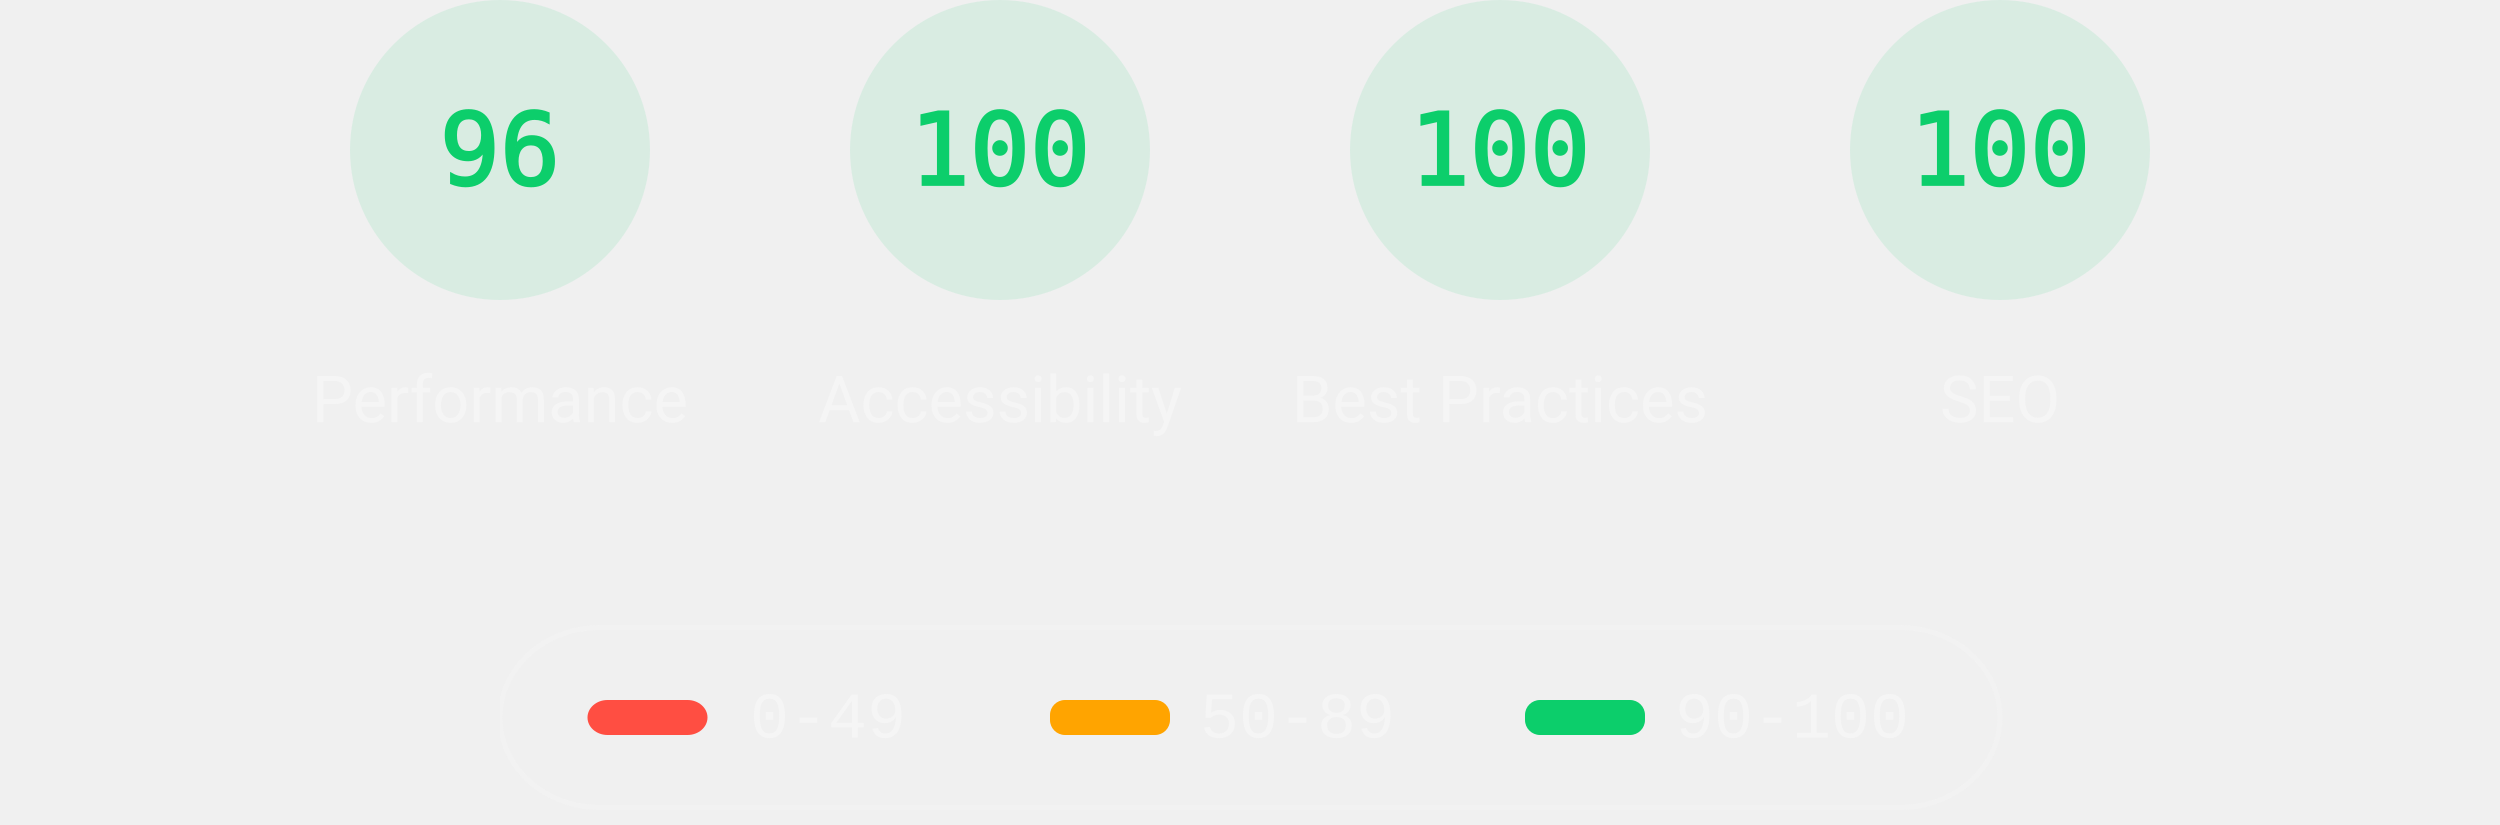
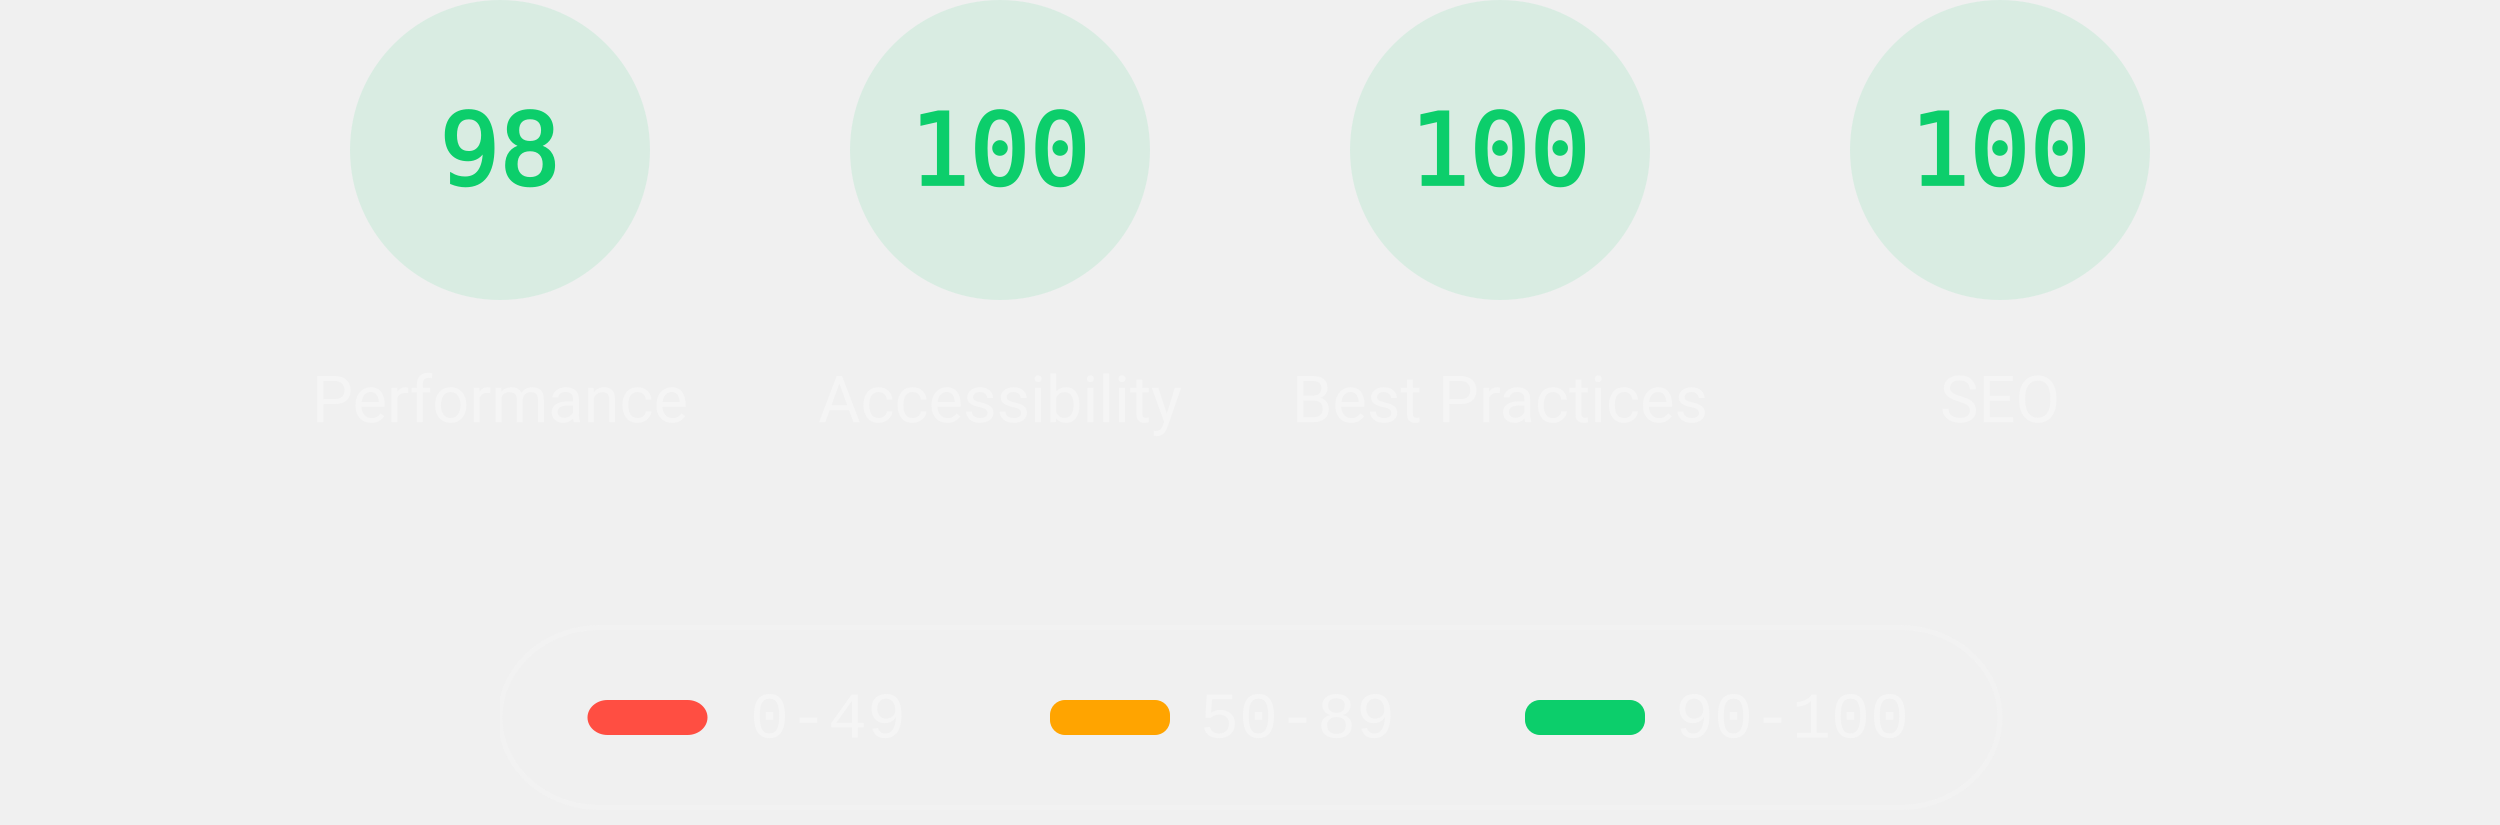
<svg xmlns="http://www.w3.org/2000/svg" class="theme--dark" fill="none" width="1000" height="330">
  <style>
			.gauge-base {
				opacity: 0.1
			}

			.gauge-arc {
				fill: none;
				animation-delay: 250ms;
				stroke-linecap: round;
				transform: rotate(-90deg);
				transform-origin: 100px 60px;
				animation: load-gauge 1s ease forwards
			}

			.guage-text {
				font-size: 40px;
				font-family: monospace;
				text-align: center
			}

			.guage-red {
				color: #ff4e42;
				fill: #ff4e42;
				stroke: #ff4e42
			}
			.guage-orange {
				color: #ffa400;
				fill: #ffa400;
				stroke: #ffa400
			}
			.guage-green {
				color: #0cce6b;
				fill: #0cce6b;
				stroke: #0cce6b
			}
			.theme--agnostic .guage-undefined {
				color: #5c5c5c;
				fill: #5c5c5c;
				stroke: #5c5c5c
			}
			.theme--light .guage-undefined {
				color: #1e1e1e;
				fill: #1e1e1e;
				stroke: #1e1e1e
			}
			.theme--dark .guage-undefined {
				color: #f5f5f5;
				fill: #f5f5f5;
				stroke: #f5f5f5
			}

			.guage-title {
				stroke: none;
				font-size: 26px;
				line-height: 26px;
				font-family: Roboto, Halvetica, Arial, sans-serif
			}
			.metric.guage-title {
				font-family: 'Courier New', Courier, monospace
			}
			.theme--agnostic .guage-title {
				color: #737373;
				fill: #737373
			}
			.theme--light .guage-title {
				color: #212121;
				fill: #212121
			}
			.theme--dark .guage-title {
				color: #f5f5f5;
				fill: #f5f5f5
			}

			@keyframes load-gauge {
				from {
					stroke-dasharray: 0 352.858
				}
			}
			.lh-gauge--pwa__disc {
				fill: #e0e0e0
			}
			.lh-gauge--pwa__logo {
				position: relative;
				fill: #b0b0b0
			}
			.lh-gauge--pwa__invisible {
				display: none
			}
			.lh-gauge--pwa__visible {
				display: inline
			}
			.guage-invisible {
				display: none
			}
			.lh-gauge--pwa__logo--primary-color {
				fill: #304ffe
			}
			.theme--agnostic .lh-gauge--pwa__logo--secondary-color {
				fill: #787878
			}
			.theme--light .lh-gauge--pwa__logo--secondary-color {
				fill: #3d3d3d
			}
			.theme--dark .lh-gauge--pwa__logo--secondary-color {
				fill: #d8b6b6
			}
			.theme--light #svg_2 {
				stroke: #00000022
			}
			.theme--agnostic #svg_2 {
				stroke: #616161
			}
			.theme--light #svg_2 {
				stroke: #00000022
			}
			.theme--dark #svg_2 {
				stroke: #f5f5f566
			}
		</style>
  <svg class="guage-div guage-perf guage-green" viewBox="0 0 200 200" width="200" height="200" x="100" y="0">
    <circle class="gauge-base" r="56" cx="100" cy="60" stroke-width="8" />
-     <circle class="gauge-arc guage-arc-1" r="56" cx="100" cy="60" stroke-width="8" style="stroke-dasharray: 337.784, 351.858;" />
-     <text class="guage-text" x="100px" y="60px" alignment-baseline="central" dominant-baseline="central" text-anchor="middle">96</text>
+     <circle class="gauge-arc guage-arc-1" r="56" cx="100" cy="60" stroke-width="8" style="stroke-dasharray: 344.821, 351.858;" />
+     <text class="guage-text" x="100px" y="60px" alignment-baseline="central" dominant-baseline="central" text-anchor="middle">98</text>
    <text class="guage-title" x="100px" y="160px" alignment-baseline="central" dominant-baseline="central" text-anchor="middle">Performance</text>
  </svg>
  <svg class="guage-div guage-acc guage-green" viewBox="0 0 200 200" width="200" height="200" x="300" y="0">
    <circle class="gauge-base" r="56" cx="100" cy="60" stroke-width="8" />
    <circle class="gauge-arc guage-arc-2" r="56" cx="100" cy="60" stroke-width="8" style="stroke-dasharray: 351.858, 351.858;" />
    <text class="guage-text" x="100px" y="60px" alignment-baseline="central" dominant-baseline="central" text-anchor="middle">100</text>
    <text class="guage-title" x="100px" y="160px" alignment-baseline="central" dominant-baseline="central" text-anchor="middle">Accessibility</text>
  </svg>
  <svg class="guage-div guage-best guage-green" viewBox="0 0 200 200" width="200" height="200" x="500" y="0">
    <circle class="gauge-base" r="56" cx="100" cy="60" stroke-width="8" />
    <circle class="gauge-arc guage-arc-3" r="56" cx="100" cy="60" stroke-width="8" style="stroke-dasharray: 351.858, 351.858;" />
    <text class="guage-text" x="100px" y="60px" alignment-baseline="central" dominant-baseline="central" text-anchor="middle">100</text>
    <text class="guage-title" x="100px" y="160px" alignment-baseline="central" dominant-baseline="central" text-anchor="middle">Best Practices</text>
  </svg>
  <svg class="guage-div guage-seo guage-green" viewBox="0 0 200 200" width="200" height="200" x="700" y="0">
    <circle class="gauge-base" r="56" cx="100" cy="60" stroke-width="8" />
    <circle class="gauge-arc guage-arc-4" r="56" cx="100" cy="60" stroke-width="8" style="stroke-dasharray: 351.858, 351.858;" />
    <text class="guage-text" x="100px" y="60px" alignment-baseline="central" dominant-baseline="central" text-anchor="middle">100</text>
    <text class="guage-title" x="100px" y="160px" alignment-baseline="central" dominant-baseline="central" text-anchor="middle">SEO</text>
  </svg>
  <svg class="guage-div guage-pwa guage-invisible" viewBox="0 0 200 200" width="200" height="200" x="900" y="0">
    <svg viewBox="0 0 60 60" width="112" height="112" x="44" y="4">
      <defs>
        <linearGradient id="lh-gauge--pwa__check-circle__gradient-0" x1="50%" y1="0%" x2="50%" y2="100%">
          <stop stop-color="#00C852" offset="0%" />
          <stop stop-color="#009688" offset="100%" />
        </linearGradient>
        <linearGradient id="lh-gauge--pwa__installable__shadow-gradient-0" x1="76.056%" x2="24.111%" y1="82.995%" y2="24.735%">
          <stop stop-color="#A5D6A7" offset="0%" />
          <stop stop-color="#80CBC4" offset="100%" />
        </linearGradient>
        <linearGradient id="lh-gauge--pwa__fast-reliable__shadow-gradient-0" x1="76.056%" y1="82.995%" x2="25.678%" y2="26.493%">
          <stop stop-color="#64B5F6" offset="0%" />
          <stop stop-color="#2979FF" offset="100%" />
        </linearGradient>
        <g id="lh-gauge--pwa__fast-reliable-badge-0">
          <circle fill="#FFFFFF" cx="10" cy="10" r="10" />
          <path fill="#304FFE" d="M10 3.58l5.25 2.34v3.5c0 3.23-2.24 6.26-5.25 7-3.01-.74-5.25-3.77-5.25-7v-3.5L10 3.58zm-.47 10.74l2.76-4.83.03-.07c.04-.08 0-.24-.22-.24h-1.64l.47-3.26h-.47l-2.7 4.77c-.02.01.05-.1-.04.05-.09.16-.1.31.18.31h1.63l-.47 3.27h.47z" />
        </g>
        <g id="lh-gauge--pwa__installable-badge-0">
          <circle fill="#FFFFFF" cx="10" cy="10" r="10" />
          <path fill="#009688" d="M10 4.167A5.835 5.835 0 0 0 4.167 10 5.835 5.835 0 0 0 10 15.833 5.835 5.835 0 0 0 15.833 10 5.835 5.835 0 0 0 10 4.167zm2.917 6.416h-2.334v2.334H9.417v-2.334H7.083V9.417h2.334V7.083h1.166v2.334h2.334v1.166z" />
        </g>
      </defs>
      <g stroke="none" fill-rule="nonzero">
        <circle class="lh-gauge--pwa__disc" cx="30" cy="30" r="30" />
        <g class="lh-gauge--pwa__logo">
          <path d="M35.66 19.39l.7-1.75h2L37.4 15 38.6 12l3.4 9h-2.51l-.58-1.61z" />
          <path d="M33.52 21l3.65-9h-2.42l-2.5 5.82L30.5 12h-1.86l-1.9 5.82-1.35-2.65-1.21 3.72L25.4 21h2.38l1.72-5.2 1.64 5.2z" />
          <path fill-rule="nonzero" d="M20.3 17.91h1.48c.45 0 .85-.05 1.2-.15l.39-1.18 1.07-3.3a2.64 2.64 0 0 0-.28-.37c-.55-.6-1.36-.91-2.42-.91H18v9h2.3V17.9zm1.96-3.84c.22.22.33.5.33.87 0 .36-.1.65-.29.87-.2.23-.59.35-1.15.35h-.86v-2.41h.87c.52 0 .89.1 1.1.32z" />
        </g>
        <rect class="lh-gauge--pwa__component lh-gauge--pwa__na-line lh-gauge--pwa__invisible" fill="#FFFFFF" x="20" y="32" width="20" height="4" rx="2" />
        <g class="lh-gauge--pwa__component lh-gauge--pwa__fast-reliable-badge lh-gauge--pwa__invisible" transform="translate(20, 29)">
          <path fill="url(#lh-gauge--pwa__fast-reliable__shadow-gradient-0)" d="M33.63 19.49A30 30 0 0 1 16.2 30.36L3 17.14 17.14 3l16.49 16.49z" />
          <use href="#lh-gauge--pwa__fast-reliable-badge-0" />
        </g>
        <g class="lh-gauge--pwa__component lh-gauge--pwa__installable-badge lh-gauge--pwa__invisible" transform="translate(20, 29)">
          <path fill="url(#lh-gauge--pwa__installable__shadow-gradient-0)" d="M33.629 19.487c-4.272 5.453-10.391 9.39-17.415 10.869L3 17.142 17.142 3 33.63 19.487z" />
          <use href="#lh-gauge--pwa__installable-badge-0" />
        </g>
        <g class="lh-gauge--pwa__component lh-gauge--pwa__fast-reliable-installable-badges lh-gauge--pwa__invisible">
          <g transform="translate(8, 29)">
            <path fill="url(#lh-gauge--pwa__fast-reliable__shadow-gradient-0)" d="M16.321 30.463L3 17.143 17.142 3l22.365 22.365A29.864 29.864 0 0 1 22 31c-1.942 0-3.84-.184-5.679-.537z" />
            <use href="#lh-gauge--pwa__fast-reliable-badge-0" />
          </g>
          <g transform="translate(32, 29)">
            <path fill="url(#lh-gauge--pwa__installable__shadow-gradient-0)" d="M25.982 11.84a30.107 30.107 0 0 1-13.08 15.203L3 17.143 17.142 3l8.84 8.84z" />
            <use href="#lh-gauge--pwa__installable-badge-0" />
          </g>
        </g>
        <g class="lh-gauge--pwa__component lh-gauge--pwa__check-circle lh-gauge--pwa__invisible" transform="translate(18, 28)">
          <circle fill="#FFFFFF" cx="12" cy="12" r="12" />
          <path fill="url(#lh-gauge--pwa__check-circle__gradient-0)" d="M12 2a10 10 0 1 0 0 20 10 10 0 0 0 0-20zm-2 15l-5-5 1.41-1.41L10 14.17l7.59-7.59L19 8l-9 9z" />
        </g>
      </g>
    </svg>
    <text class="guage-title" y="160px" alignment-baseline="central" dominant-baseline="central" text-anchor="middle">
      <tspan x="100px" dy="-6px">Progressive</tspan>
      <tspan x="100px" dy="30px">Web App</tspan>
    </text>
  </svg>
  <svg width="604" height="76" x="200" y="250">
    <g>
      <rect fill="none" id="canvas_background" height="80" width="604" y="-1" x="-1" />
      <g display="none" overflow="visible" y="0" x="0" height="100%" width="100%" id="canvasGrid">
        <rect fill="url(#gridpattern)" stroke-width="0" y="0" x="0" height="100%" width="100%" />
      </g>
    </g>
    <g>
      <rect fill-opacity="0" stroke-width="2" rx="40" id="svg_2" height="72" width="600" y="1" x="0" fill="#000000" />
      <rect stroke="#000" rx="8" id="svg_3" height="14" width="48" y="30" x="35" stroke-opacity="null" stroke-width="0" fill="#ff4e42" />
      <rect stroke="#000" rx="6" id="svg_4" height="14" width="48" y="30" x="220" stroke-opacity="null" stroke-width="0" fill="#ffa400" />
      <rect stroke="#000" rx="6" id="svg_5" height="14" width="48" y="30" x="410" stroke-opacity="null" stroke-width="0" fill="#0cce6b" />
      <text class="metric guage-title" xml:space="preserve" text-anchor="start" font-size="26" id="svg_6" y="45" x="100" stroke-opacity="null" stroke-width="0" stroke="#000">0-49</text>
      <text class="metric guage-title" xml:space="preserve" text-anchor="start" font-size="26" id="svg_7" y="45" x="280" stroke-opacity="null" stroke-width="0" stroke="#000">50-89</text>
      <text class="metric guage-title" xml:space="preserve" text-anchor="start" font-size="26" id="svg_8" y="45" x="470" stroke-opacity="null" stroke-width="0" stroke="#000">90-100</text>
    </g>
  </svg>
</svg>
